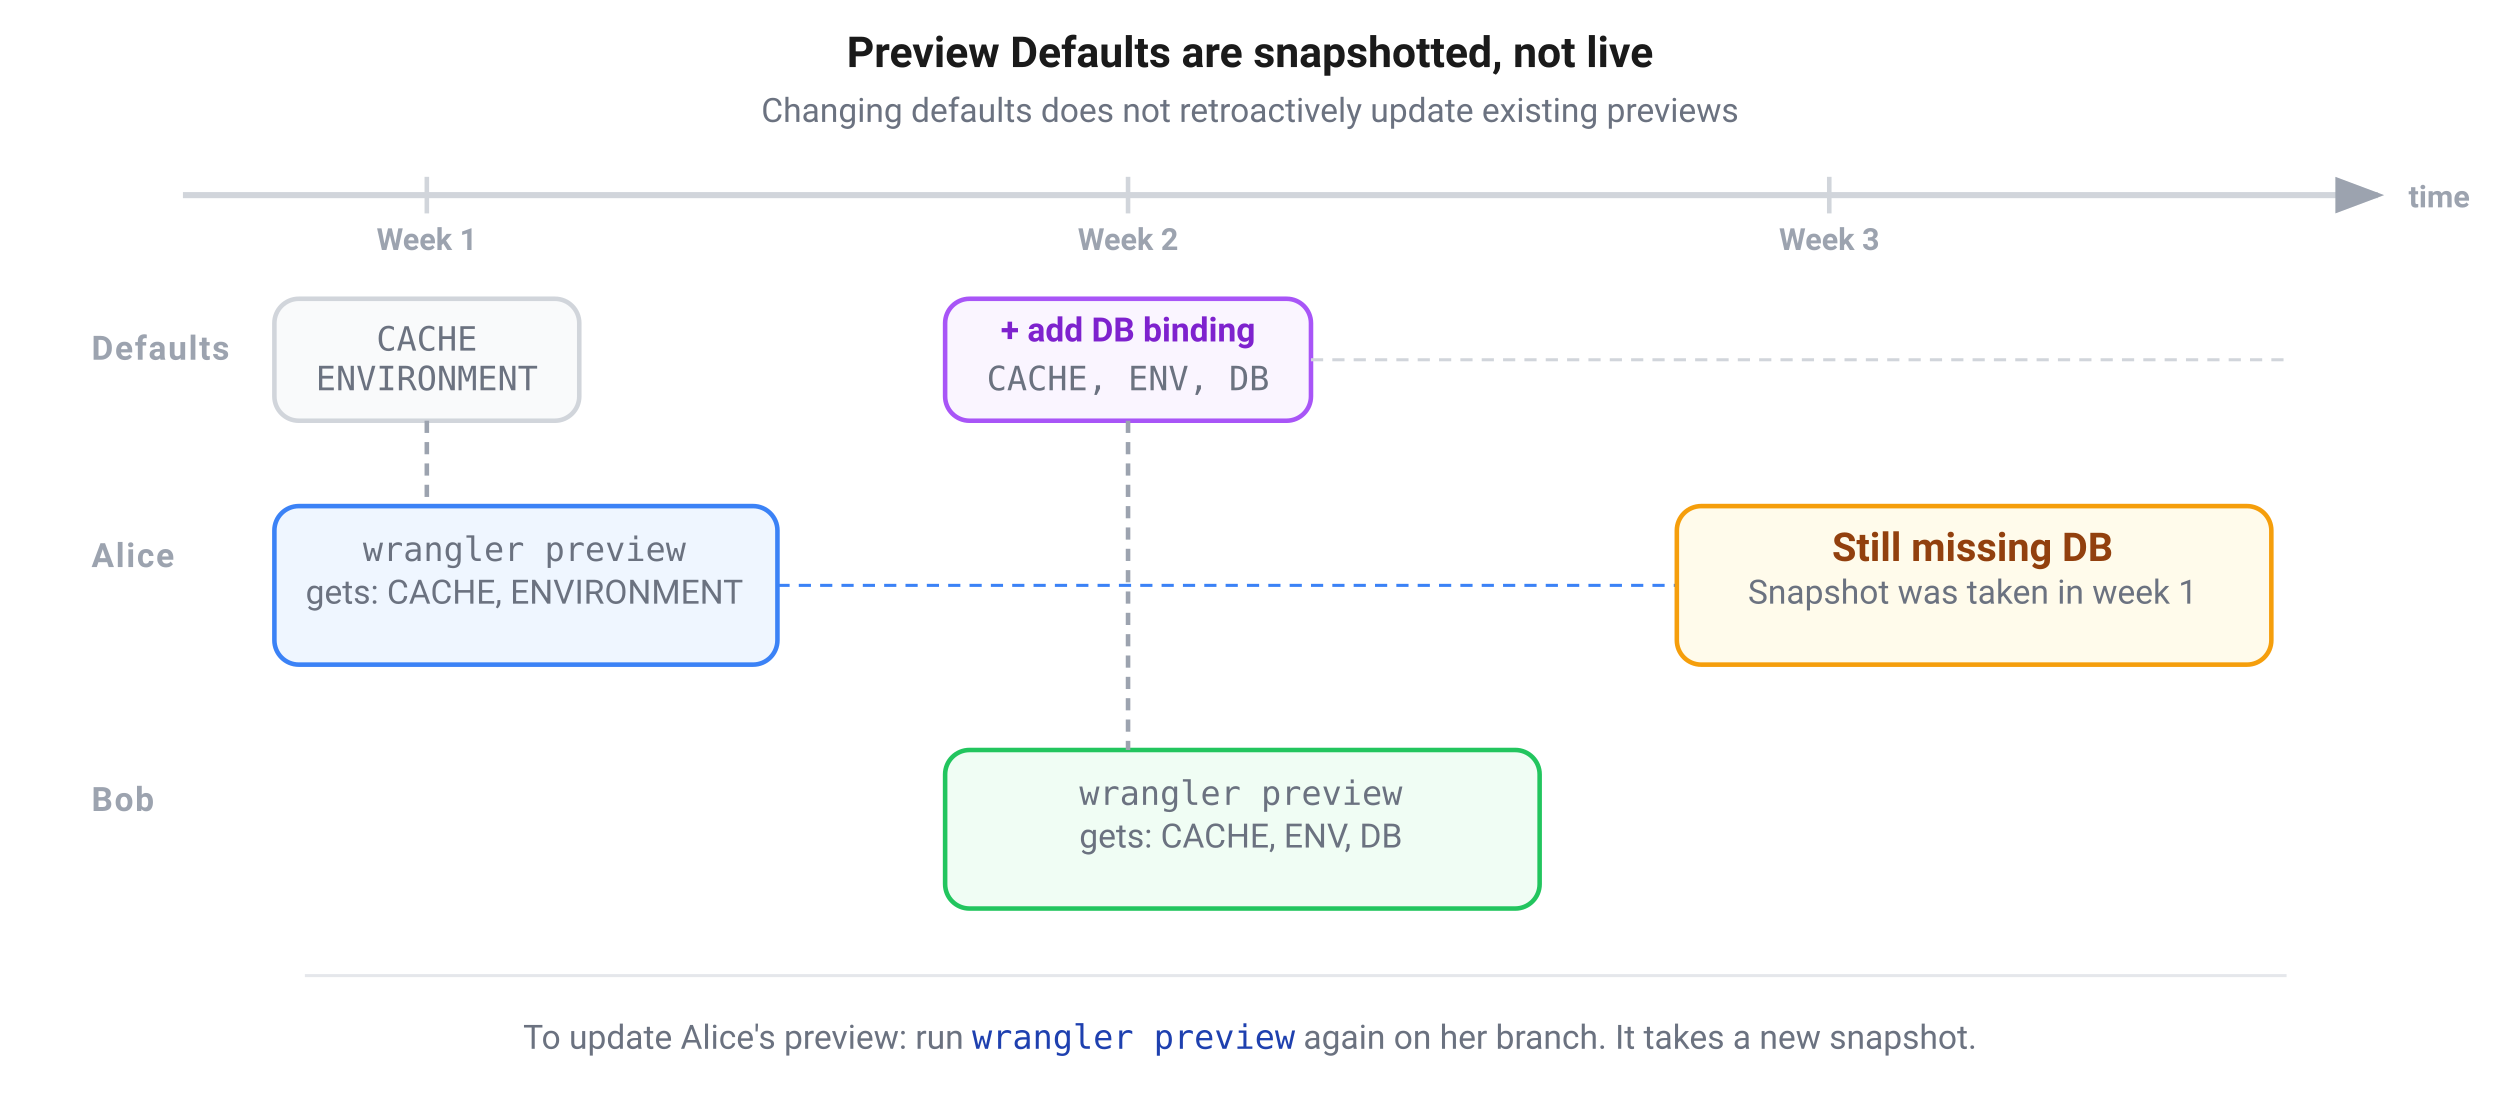
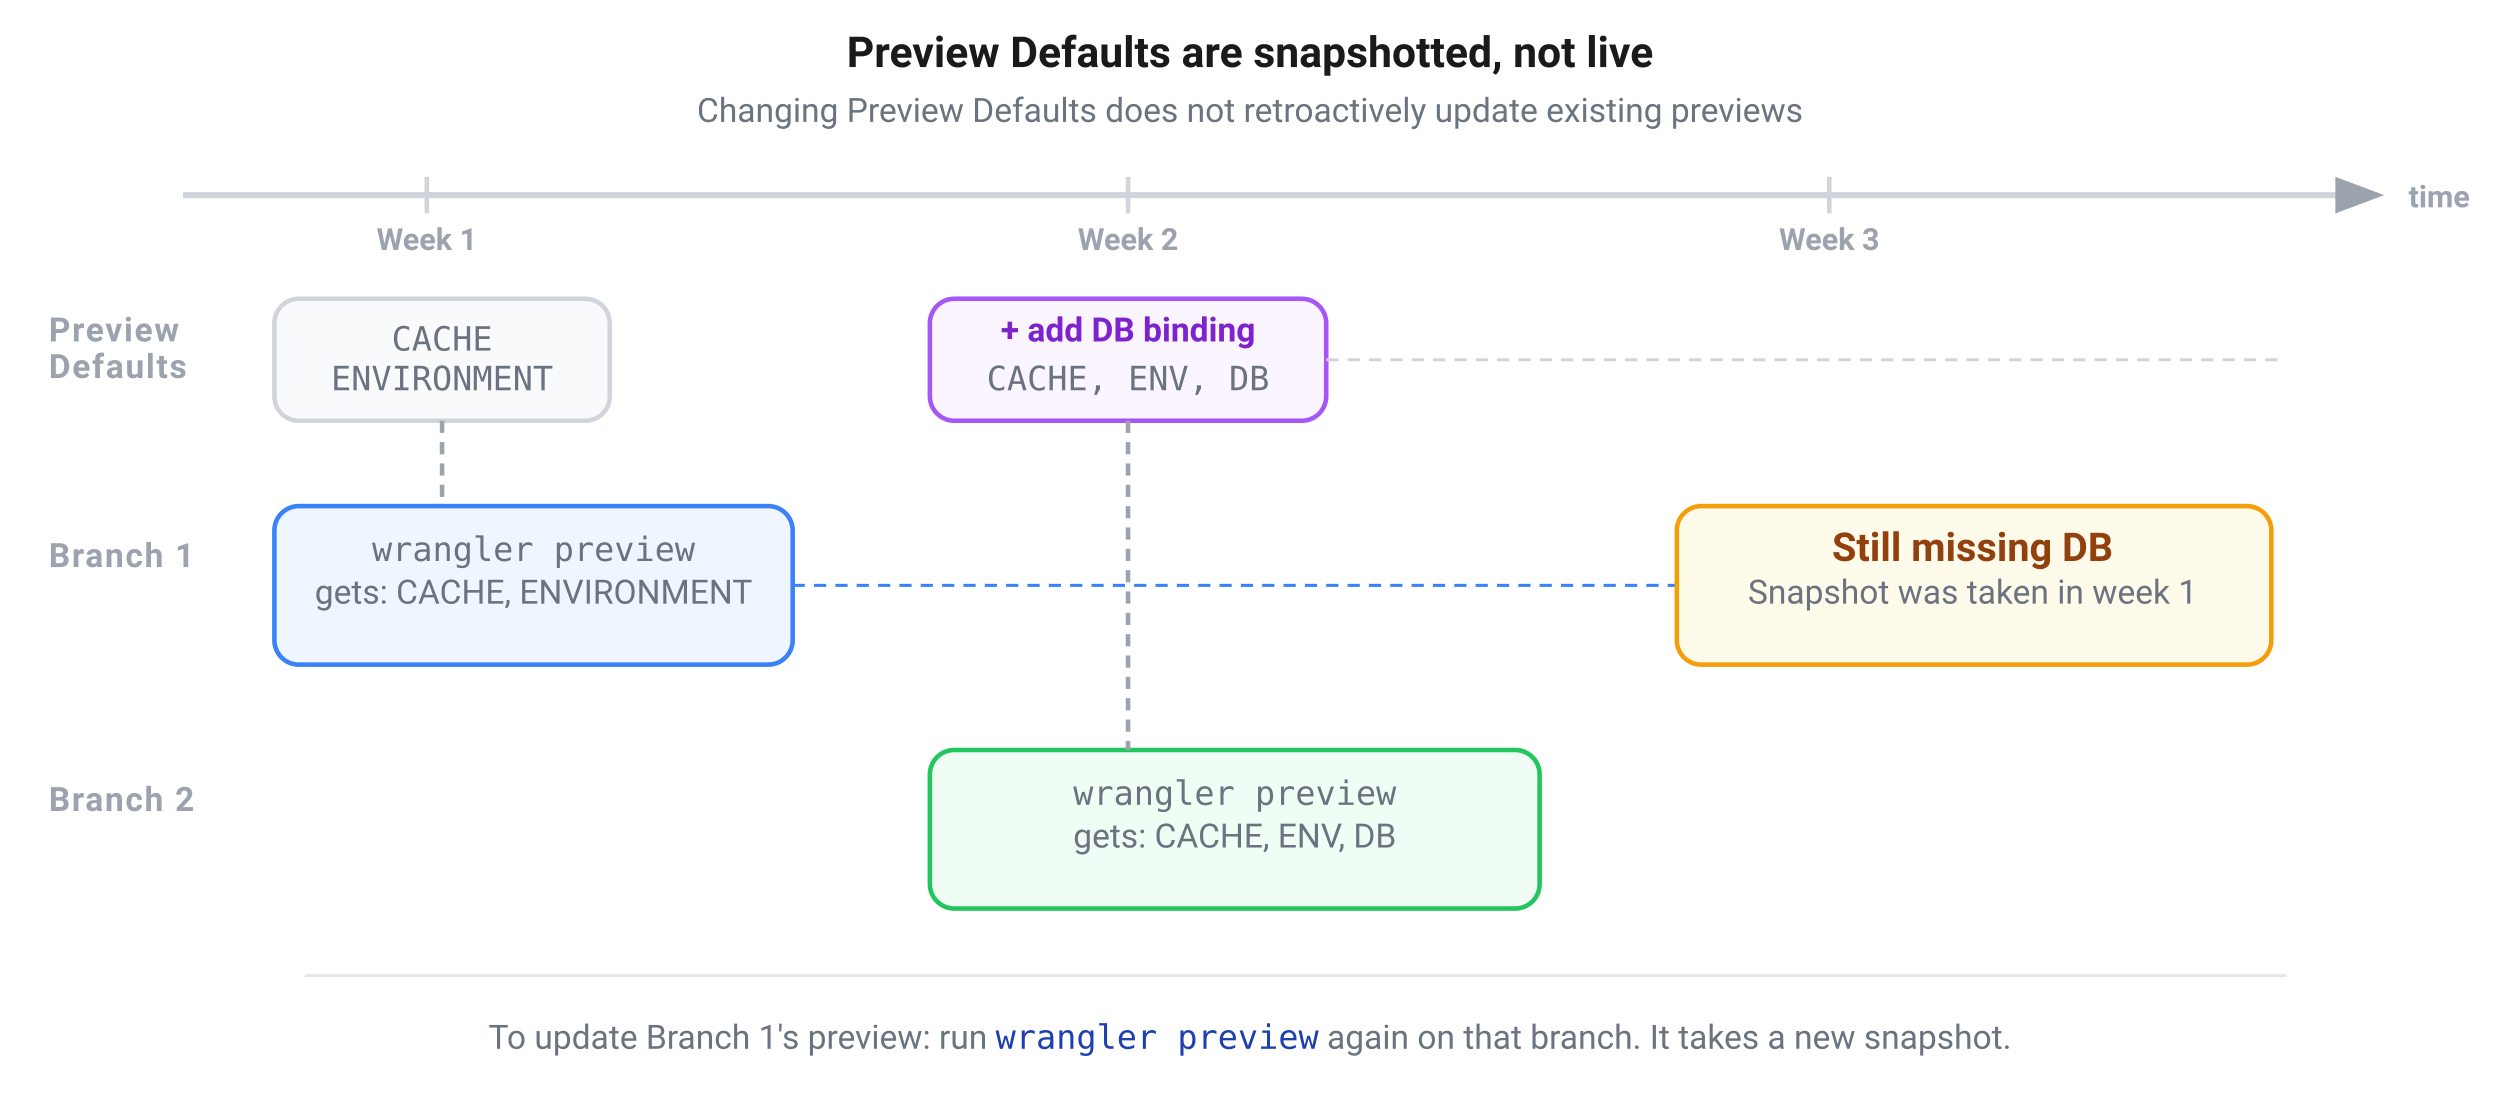
<svg xmlns="http://www.w3.org/2000/svg" viewBox="0 0 820 360" fill="none">
  <style>
    text { font-family: -apple-system, BlinkMacSystemFont, 'Segoe UI', Roboto, sans-serif; }
    .label { font-size: 13px; fill: #1a1a1a; font-weight: 600; }
    .sublabel { font-size: 11px; fill: #6b7280; }
    .cmd { font-size: 11px; fill: #6b7280; font-family: 'SF Mono', 'Fira Code', monospace; }
    .heading { font-size: 14px; fill: #1a1a1a; font-weight: 600; }
    .box { rx: 8; stroke-width: 1.5; }
    .box-preview { fill: #eff6ff; stroke: #3b82f6; }
    .box-trigger { fill: #f9fafb; stroke: #d1d5db; }
    .box-manual { fill: #faf5ff; stroke: #a855f7; }
    .box-warn { fill: #fffbeb; stroke: #f59e0b; }
    .box-good { fill: #f0fdf4; stroke: #22c55e; }
    .arrow { stroke: #9ca3af; stroke-width: 2; fill: none; marker-end: url(#arr); }
    .arrow-down { stroke: #9ca3af; stroke-width: 1.5; fill: none; stroke-dasharray: 4,3; }
    .row-label { font-size: 11px; fill: #9ca3af; font-weight: 600; text-transform: uppercase; letter-spacing: 0.05em; }
    .time-label { font-size: 10px; fill: #9ca3af; font-weight: 600; }
  </style>
  <defs>
    <marker id="arr" markerWidth="8" markerHeight="6" refX="7" refY="3" orient="auto">
      <polygon points="0 0, 8 3, 0 6" fill="#9ca3af" />
    </marker>
  </defs>
  <text x="410" y="22" text-anchor="middle" class="heading">Preview Defaults are snapshotted, not live</text>
-   <text x="410" y="40" text-anchor="middle" class="sublabel">Changing defaults does not retroactively update existing previews</text>
+   <text x="410" y="40" text-anchor="middle" class="sublabel">Changing Preview Defaults does not retroactively update existing previews</text>
  <line x1="60" y1="64" x2="780" y2="64" stroke="#d1d5db" stroke-width="2" marker-end="url(#arr)" />
  <text x="790" y="68" class="time-label">time</text>
  <line x1="140" y1="58" x2="140" y2="70" stroke="#d1d5db" stroke-width="1.5" />
  <text x="140" y="82" text-anchor="middle" class="time-label">Week 1</text>
  <line x1="370" y1="58" x2="370" y2="70" stroke="#d1d5db" stroke-width="1.5" />
  <text x="370" y="82" text-anchor="middle" class="time-label">Week 2</text>
  <line x1="600" y1="58" x2="600" y2="70" stroke="#d1d5db" stroke-width="1.5" />
  <text x="600" y="82" text-anchor="middle" class="time-label">Week 3</text>
-   <text x="30" y="118" class="row-label">Defaults</text>
-   <rect x="90" y="98" width="100" height="40" class="box box-trigger" />
-   <text x="140" y="115" text-anchor="middle" class="cmd">CACHE</text>
-   <text x="140" y="128" text-anchor="middle" class="cmd">ENVIRONMENT</text>
-   <rect x="310" y="98" width="120" height="40" class="box box-manual" />
+   <text x="16" y="112" class="row-label">Preview</text>
+   <text x="16" y="124" class="row-label">Defaults</text>
+   <rect x="90" y="98" width="110" height="40" class="box box-trigger" />
+   <text x="145" y="115" text-anchor="middle" class="cmd">CACHE</text>
+   <text x="145" y="128" text-anchor="middle" class="cmd">ENVIRONMENT</text>
+   <rect x="305" y="98" width="130" height="40" class="box box-manual" />
  <text x="370" y="112" text-anchor="middle" class="sublabel" style="fill: #7e22ce; font-weight: 600;">+ add DB binding</text>
  <text x="370" y="128" text-anchor="middle" class="cmd">CACHE, ENV, DB</text>
-   <line x1="430" y1="118" x2="750" y2="118" stroke="#d1d5db" stroke-width="1" stroke-dasharray="4,3" />
-   <text x="30" y="186" class="row-label">Alice</text>
-   <rect x="90" y="166" width="165" height="52" class="box box-preview" />
-   <text x="172" y="184" text-anchor="middle" class="cmd">wrangler preview</text>
-   <text x="172" y="198" text-anchor="middle" class="sublabel">gets: CACHE, ENVIRONMENT</text>
-   <line x1="140" y1="138" x2="140" y2="166" class="arrow-down" />
-   <line x1="255" y1="192" x2="550" y2="192" stroke="#3b82f6" stroke-width="1" stroke-dasharray="4,3" />
+   <line x1="435" y1="118" x2="750" y2="118" stroke="#d1d5db" stroke-width="1" stroke-dasharray="4,3" />
+   <text x="16" y="186" class="row-label">Branch 1</text>
+   <rect x="90" y="166" width="170" height="52" class="box box-preview" />
+   <text x="175" y="184" text-anchor="middle" class="cmd">wrangler preview</text>
+   <text x="175" y="198" text-anchor="middle" class="sublabel">gets: CACHE, ENVIRONMENT</text>
+   <line x1="145" y1="138" x2="145" y2="166" class="arrow-down" />
+   <line x1="260" y1="192" x2="550" y2="192" stroke="#3b82f6" stroke-width="1" stroke-dasharray="4,3" />
  <rect x="550" y="166" width="195" height="52" class="box box-warn" />
  <text x="647" y="184" text-anchor="middle" class="label" style="fill: #92400e;">Still missing DB</text>
  <text x="647" y="198" text-anchor="middle" class="sublabel">Snapshot was taken in week 1</text>
-   <text x="30" y="266" class="row-label">Bob</text>
-   <rect x="310" y="246" width="195" height="52" class="box box-good" />
-   <text x="407" y="264" text-anchor="middle" class="cmd">wrangler preview</text>
-   <text x="407" y="278" text-anchor="middle" class="sublabel">gets: CACHE, ENV, DB</text>
+   <text x="16" y="266" class="row-label">Branch 2</text>
+   <rect x="305" y="246" width="200" height="52" class="box box-good" />
+   <text x="405" y="264" text-anchor="middle" class="cmd">wrangler preview</text>
+   <text x="405" y="278" text-anchor="middle" class="sublabel">gets: CACHE, ENV, DB</text>
  <line x1="370" y1="138" x2="370" y2="246" class="arrow-down" />
  <line x1="100" y1="320" x2="750" y2="320" stroke="#e5e7eb" stroke-width="1" />
-   <text x="410" y="344" text-anchor="middle" class="sublabel">To update Alice's preview: run <tspan class="cmd" style="fill: #1e40af;">wrangler preview</tspan> again on her branch. It takes a new snapshot.</text>
+   <text x="410" y="344" text-anchor="middle" class="sublabel">To update Branch 1's preview: run <tspan class="cmd" style="fill: #1e40af;">wrangler preview</tspan> again on that branch. It takes a new snapshot.</text>
</svg>
